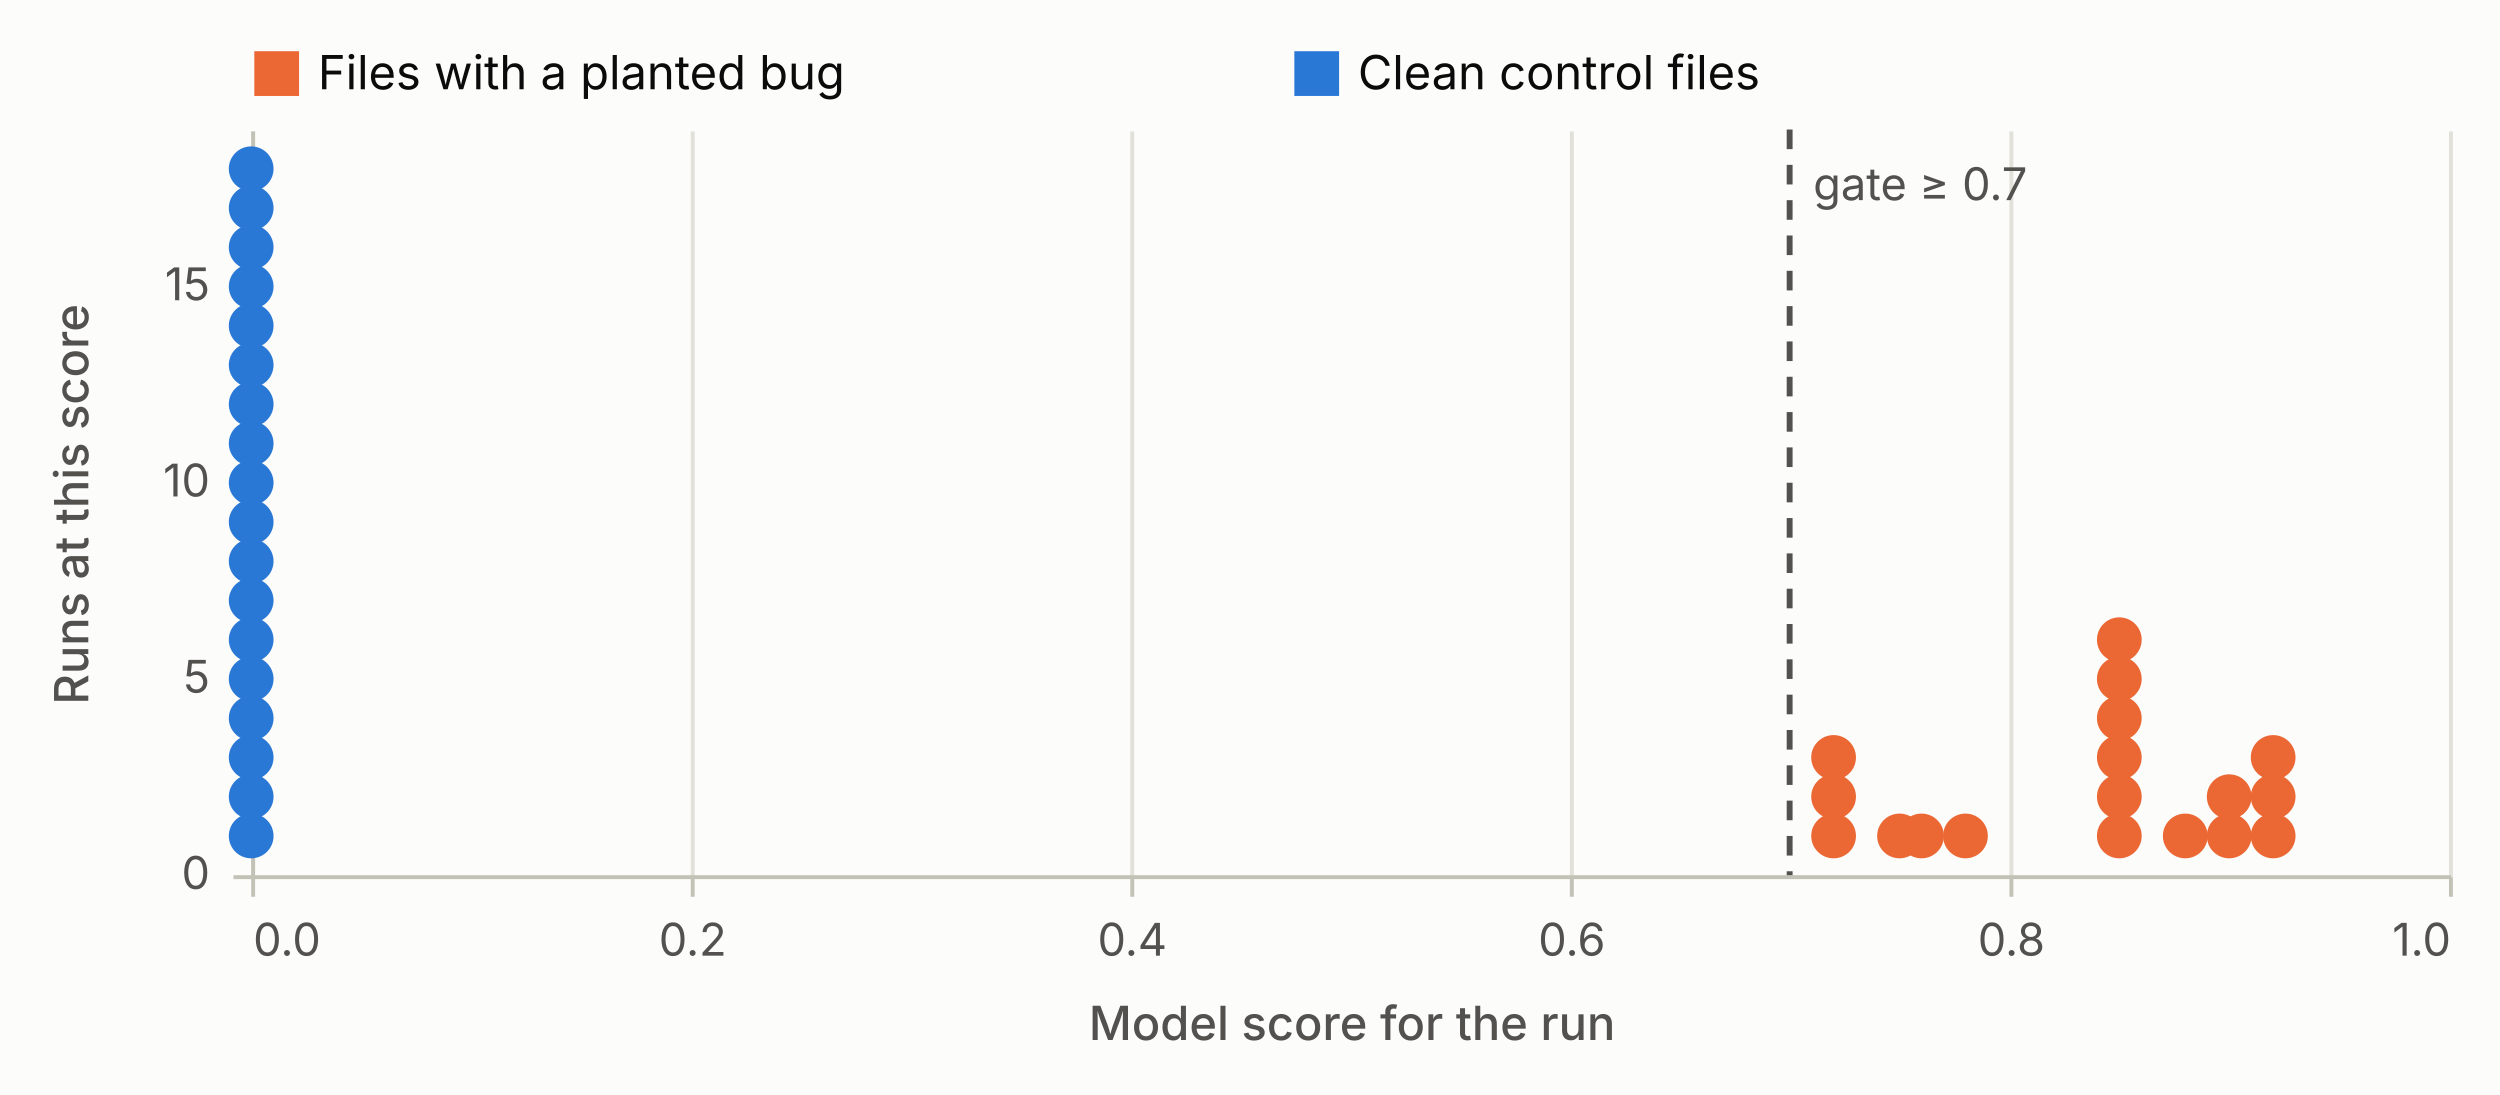
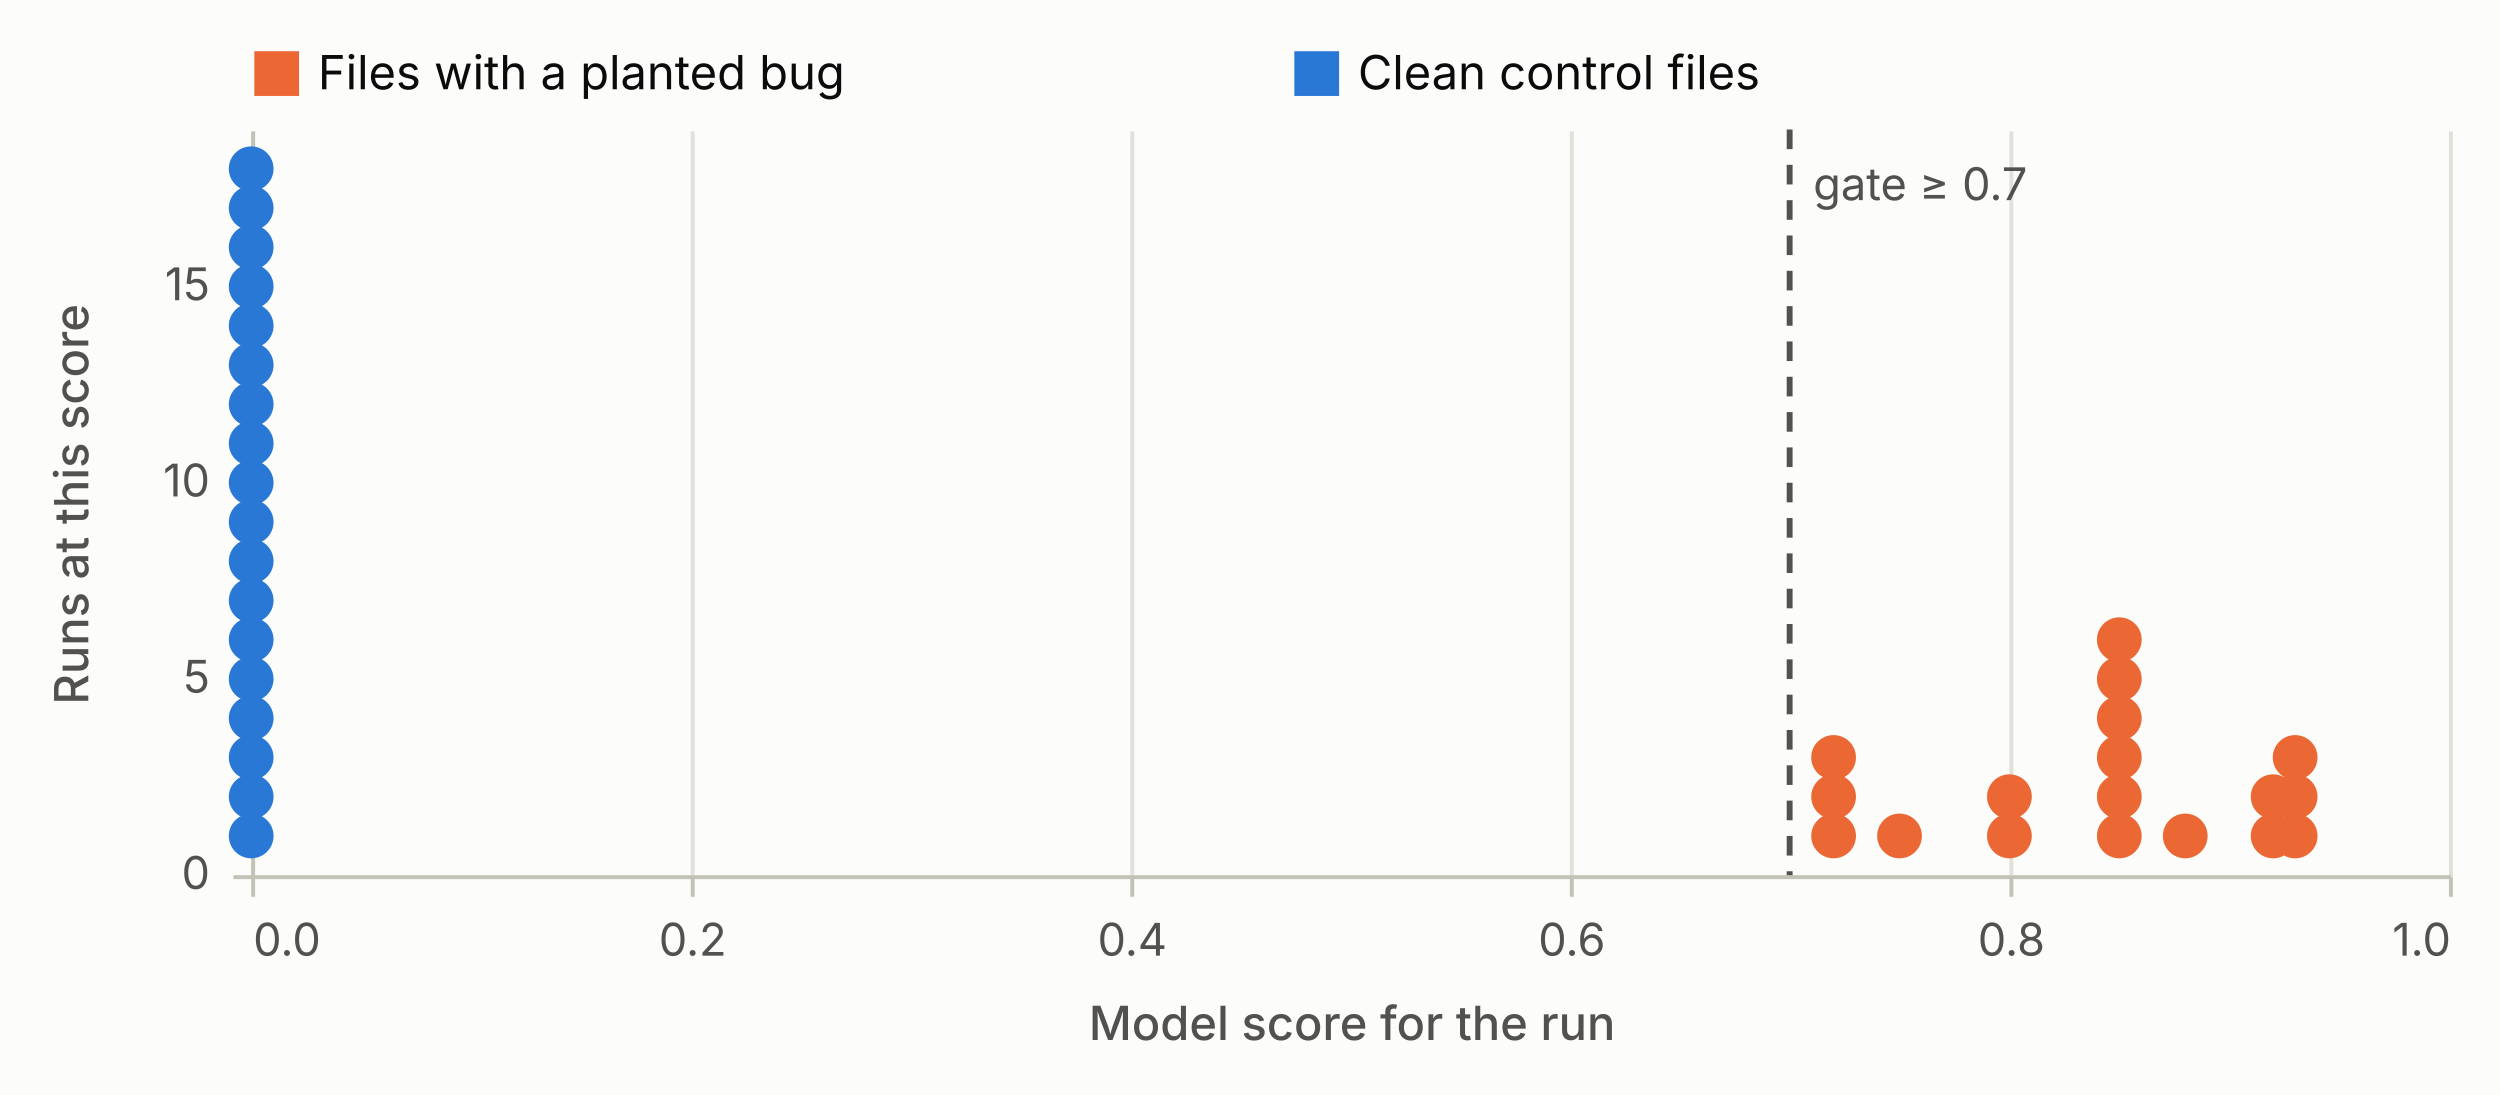
<svg xmlns="http://www.w3.org/2000/svg" style="background:#fcfcfb" version="1.1" class="marks" width="637" height="279" viewBox="0 0 637 279">
  <rect width="637" height="279" fill="#fcfcfb" />
  <g fill="none" stroke-miterlimit="4" transform="translate(64,33)">
    <g class="mark-group role-frame root" role="graphics-object" aria-roledescription="group mark container">
      <g transform="translate(0,0)">
        <path class="background" aria-hidden="true" d="M0,0h560v190h-560Z" />
        <g>
          <g class="mark-group role-axis" aria-hidden="true">
            <g transform="translate(0.5,190.5)">
              <path class="background" aria-hidden="true" d="M0,0h0v0h0Z" pointer-events="none" />
              <g>
                <g class="mark-rule role-axis-grid" pointer-events="none">
                  <line transform="translate(0,-190)" x2="0" y2="190" stroke="#e1e0d9" stroke-width="1" opacity="1" />
                  <line transform="translate(112,-190)" x2="0" y2="190" stroke="#e1e0d9" stroke-width="1" opacity="1" />
                  <line transform="translate(224,-190)" x2="0" y2="190" stroke="#e1e0d9" stroke-width="1" opacity="1" />
                  <line transform="translate(336,-190)" x2="0" y2="190" stroke="#e1e0d9" stroke-width="1" opacity="1" />
                  <line transform="translate(448,-190)" x2="0" y2="190" stroke="#e1e0d9" stroke-width="1" opacity="1" />
                  <line transform="translate(560,-190)" x2="0" y2="190" stroke="#e1e0d9" stroke-width="1" opacity="1" />
                </g>
              </g>
              <path class="foreground" aria-hidden="true" d="" pointer-events="none" display="none" />
            </g>
          </g>
          <g class="mark-group role-axis" role="graphics-symbol" aria-roledescription="axis" aria-label="X-axis titled 'Model score for the run' for a linear scale with values from 0.0 to 1.0">
            <g transform="translate(0.5,190.5)">
              <path class="background" aria-hidden="true" d="M0,0h0v0h0Z" pointer-events="none" />
              <g>
                <g class="mark-rule role-axis-tick" pointer-events="none">
                  <line transform="translate(0,0)" x2="0" y2="5" stroke="#c3c2b7" stroke-width="1" opacity="1" />
                  <line transform="translate(112,0)" x2="0" y2="5" stroke="#c3c2b7" stroke-width="1" opacity="1" />
                  <line transform="translate(224,0)" x2="0" y2="5" stroke="#c3c2b7" stroke-width="1" opacity="1" />
                  <line transform="translate(336,0)" x2="0" y2="5" stroke="#c3c2b7" stroke-width="1" opacity="1" />
                  <line transform="translate(448,0)" x2="0" y2="5" stroke="#c3c2b7" stroke-width="1" opacity="1" />
                  <line transform="translate(560,0)" x2="0" y2="5" stroke="#c3c2b7" stroke-width="1" opacity="1" />
                </g>
                <g class="mark-text role-axis-label" pointer-events="none">
                  <text text-anchor="start" transform="translate(0,20)" font-family="system-ui, -apple-system, &quot;Segoe UI&quot;, sans-serif" font-size="11.5px" fill="#52514e" opacity="1">0.0</text>
                  <text text-anchor="middle" transform="translate(112,20)" font-family="system-ui, -apple-system, &quot;Segoe UI&quot;, sans-serif" font-size="11.5px" fill="#52514e" opacity="1">0.2</text>
                  <text text-anchor="middle" transform="translate(224,20)" font-family="system-ui, -apple-system, &quot;Segoe UI&quot;, sans-serif" font-size="11.5px" fill="#52514e" opacity="1">0.4</text>
                  <text text-anchor="middle" transform="translate(336,20)" font-family="system-ui, -apple-system, &quot;Segoe UI&quot;, sans-serif" font-size="11.5px" fill="#52514e" opacity="1">0.6</text>
                  <text text-anchor="middle" transform="translate(448,20)" font-family="system-ui, -apple-system, &quot;Segoe UI&quot;, sans-serif" font-size="11.5px" fill="#52514e" opacity="1">0.8</text>
                  <text text-anchor="end" transform="translate(560,20)" font-family="system-ui, -apple-system, &quot;Segoe UI&quot;, sans-serif" font-size="11.5px" fill="#52514e" opacity="1">1.0</text>
                </g>
                <g class="mark-rule role-axis-domain" pointer-events="none">
                  <line transform="translate(0,0)" x2="560" y2="0" stroke="#c3c2b7" stroke-width="1" opacity="1" />
                </g>
                <g class="mark-text role-axis-title" pointer-events="none">
                  <text text-anchor="middle" transform="translate(280,41.5)" font-family="system-ui, -apple-system, &quot;Segoe UI&quot;, sans-serif" font-size="12px" font-weight="500" fill="#52514e" opacity="1">Model score for the run</text>
                </g>
              </g>
              <path class="foreground" aria-hidden="true" d="" pointer-events="none" display="none" />
            </g>
          </g>
          <g class="mark-group role-axis" role="graphics-symbol" aria-roledescription="axis" aria-label="Y-axis titled 'Runs at this score' for a linear scale with values from 0 to 19">
            <g transform="translate(0.5,0.5)">
              <path class="background" aria-hidden="true" d="M0,0h0v0h0Z" pointer-events="none" />
              <g>
                <g class="mark-rule role-axis-tick" pointer-events="none">
                  <line transform="translate(0,190)" x2="-5" y2="0" stroke="#c3c2b7" stroke-width="1" opacity="1" />
                  <line transform="translate(0,140)" x2="-5" y2="0" stroke="#c3c2b7" stroke-width="1" opacity="1" />
                  <line transform="translate(0,90)" x2="-5" y2="0" stroke="#c3c2b7" stroke-width="1" opacity="1" />
                  <line transform="translate(0,40)" x2="-5" y2="0" stroke="#c3c2b7" stroke-width="1" opacity="1" />
                </g>
                <g class="mark-text role-axis-label" pointer-events="none">
                  <text text-anchor="end" transform="translate(-11,193)" font-family="system-ui, -apple-system, &quot;Segoe UI&quot;, sans-serif" font-size="11.5px" fill="#52514e" opacity="1">0</text>
                  <text text-anchor="end" transform="translate(-11,143)" font-family="system-ui, -apple-system, &quot;Segoe UI&quot;, sans-serif" font-size="11.5px" fill="#52514e" opacity="1">5</text>
                  <text text-anchor="end" transform="translate(-11,93)" font-family="system-ui, -apple-system, &quot;Segoe UI&quot;, sans-serif" font-size="11.5px" fill="#52514e" opacity="1">10</text>
                  <text text-anchor="end" transform="translate(-11,43)" font-family="system-ui, -apple-system, &quot;Segoe UI&quot;, sans-serif" font-size="11.5px" fill="#52514e" opacity="1">15</text>
                </g>
                <g class="mark-rule role-axis-domain" pointer-events="none">
                  <line transform="translate(0,190)" x2="0" y2="-190" stroke="#c3c2b7" stroke-width="1" opacity="1" />
                </g>
                <g class="mark-text role-axis-title" pointer-events="none">
                  <text text-anchor="middle" transform="translate(-39,95) rotate(-90) translate(0,-3)" font-family="system-ui, -apple-system, &quot;Segoe UI&quot;, sans-serif" font-size="12px" font-weight="500" fill="#52514e" opacity="1">Runs at this score</text>
                </g>
              </g>
              <path class="foreground" aria-hidden="true" d="" pointer-events="none" display="none" />
            </g>
          </g>
          <g class="mark-rule role-mark layer_0_marks" role="graphics-object" aria-roledescription="rule mark container">
            <line aria-label="threshold: 0.7" role="graphics-symbol" aria-roledescription="rule mark" transform="translate(392,0)" x2="0" y2="190" stroke="#52514e" stroke-width="1.5" stroke-dasharray="5,4" />
          </g>
          <g class="mark-text role-mark layer_1_marks" role="graphics-object" aria-roledescription="text mark container">
            <text aria-label="threshold: 0.7; label: gate ≥ 0.7" role="graphics-symbol" aria-roledescription="text mark" text-anchor="start" transform="translate(398,18)" font-family="system-ui, -apple-system, &quot;Segoe UI&quot;, sans-serif" font-size="11.5px" fill="#52514e">gate ≥ 0.7</text>
          </g>
          <g class="mark-symbol role-mark layer_2_marks" role="graphics-object" aria-roledescription="symbol mark container">
            <path aria-label="score: 0; stack: 1; group: Clean control files" role="graphics-symbol" aria-roledescription="circle" transform="translate(0,180)" d="M5.701,0A5.701,5.701,0,1,1,-5.701,0A5.701,5.701,0,1,1,5.701,0" fill="#2a78d6" stroke-width="2" opacity="1" />
            <path aria-label="score: 0; stack: 2; group: Clean control files" role="graphics-symbol" aria-roledescription="circle" transform="translate(0,170)" d="M5.701,0A5.701,5.701,0,1,1,-5.701,0A5.701,5.701,0,1,1,5.701,0" fill="#2a78d6" stroke-width="2" opacity="1" />
            <path aria-label="score: 0; stack: 3; group: Clean control files" role="graphics-symbol" aria-roledescription="circle" transform="translate(0,160)" d="M5.701,0A5.701,5.701,0,1,1,-5.701,0A5.701,5.701,0,1,1,5.701,0" fill="#2a78d6" stroke-width="2" opacity="1" />
            <path aria-label="score: 0.85; stack: 1; group: Files with a planted bug" role="graphics-symbol" aria-roledescription="circle" transform="translate(476,180)" d="M5.701,0A5.701,5.701,0,1,1,-5.701,0A5.701,5.701,0,1,1,5.701,0" fill="#eb6834" stroke-width="2" opacity="1" />
            <path aria-label="score: 0.85; stack: 2; group: Files with a planted bug" role="graphics-symbol" aria-roledescription="circle" transform="translate(476,170)" d="M5.701,0A5.701,5.701,0,1,1,-5.701,0A5.701,5.701,0,1,1,5.701,0" fill="#eb6834" stroke-width="2" opacity="1" />
            <path aria-label="score: 0.85; stack: 3; group: Files with a planted bug" role="graphics-symbol" aria-roledescription="circle" transform="translate(476,160)" d="M5.701,0A5.701,5.701,0,1,1,-5.701,0A5.701,5.701,0,1,1,5.701,0" fill="#eb6834" stroke-width="2" opacity="1" />
            <path aria-label="score: 0; stack: 4; group: Clean control files" role="graphics-symbol" aria-roledescription="circle" transform="translate(0,150)" d="M5.701,0A5.701,5.701,0,1,1,-5.701,0A5.701,5.701,0,1,1,5.701,0" fill="#2a78d6" stroke-width="2" opacity="1" />
            <path aria-label="score: 0; stack: 5; group: Clean control files" role="graphics-symbol" aria-roledescription="circle" transform="translate(0,140)" d="M5.701,0A5.701,5.701,0,1,1,-5.701,0A5.701,5.701,0,1,1,5.701,0" fill="#2a78d6" stroke-width="2" opacity="1" />
            <path aria-label="score: 0; stack: 6; group: Clean control files" role="graphics-symbol" aria-roledescription="circle" transform="translate(0,130)" d="M5.701,0A5.701,5.701,0,1,1,-5.701,0A5.701,5.701,0,1,1,5.701,0" fill="#2a78d6" stroke-width="2" opacity="1" />
            <path aria-label="score: 0.85; stack: 4; group: Files with a planted bug" role="graphics-symbol" aria-roledescription="circle" transform="translate(476,150)" d="M5.701,0A5.701,5.701,0,1,1,-5.701,0A5.701,5.701,0,1,1,5.701,0" fill="#eb6834" stroke-width="2" opacity="1" />
+             <path aria-label="score: 0.92; stack: 1; group: Files with a planted bug" role="graphics-symbol" aria-roledescription="circle" transform="translate(515.2,180)" d="M5.701,0A5.701,5.701,0,1,1,-5.701,0A5.701,5.701,0,1,1,5.701,0" fill="#eb6834" stroke-width="2" opacity="1" />
            <path aria-label="score: 0.85; stack: 5; group: Files with a planted bug" role="graphics-symbol" aria-roledescription="circle" transform="translate(476,140)" d="M5.701,0A5.701,5.701,0,1,1,-5.701,0A5.701,5.701,0,1,1,5.701,0" fill="#eb6834" stroke-width="2" opacity="1" />
-             <path aria-label="score: 0.85; stack: 6; group: Files with a planted bug" role="graphics-symbol" aria-roledescription="circle" transform="translate(476,130)" d="M5.701,0A5.701,5.701,0,1,1,-5.701,0A5.701,5.701,0,1,1,5.701,0" fill="#eb6834" stroke-width="2" opacity="1" />
            <path aria-label="score: 0.72; stack: 1; group: Files with a planted bug" role="graphics-symbol" aria-roledescription="circle" transform="translate(403.2,180)" d="M5.701,0A5.701,5.701,0,1,1,-5.701,0A5.701,5.701,0,1,1,5.701,0" fill="#eb6834" stroke-width="2" opacity="1" />
            <path aria-label="score: 0.72; stack: 2; group: Files with a planted bug" role="graphics-symbol" aria-roledescription="circle" transform="translate(403.2,170)" d="M5.701,0A5.701,5.701,0,1,1,-5.701,0A5.701,5.701,0,1,1,5.701,0" fill="#eb6834" stroke-width="2" opacity="1" />
-             <path aria-label="score: 0.75; stack: 1; group: Files with a planted bug" role="graphics-symbol" aria-roledescription="circle" transform="translate(420,180)" d="M5.701,0A5.701,5.701,0,1,1,-5.701,0A5.701,5.701,0,1,1,5.701,0" fill="#eb6834" stroke-width="2" opacity="1" />
+             <path aria-label="score: 0.72; stack: 3; group: Files with a planted bug" role="graphics-symbol" aria-roledescription="circle" transform="translate(403.2,160)" d="M5.701,0A5.701,5.701,0,1,1,-5.701,0A5.701,5.701,0,1,1,5.701,0" fill="#eb6834" stroke-width="2" opacity="1" />
            <path aria-label="score: 0; stack: 7; group: Clean control files" role="graphics-symbol" aria-roledescription="circle" transform="translate(0,120)" d="M5.701,0A5.701,5.701,0,1,1,-5.701,0A5.701,5.701,0,1,1,5.701,0" fill="#2a78d6" stroke-width="2" opacity="1" />
            <path aria-label="score: 0; stack: 8; group: Clean control files" role="graphics-symbol" aria-roledescription="circle" transform="translate(0,110)" d="M5.701,0A5.701,5.701,0,1,1,-5.701,0A5.701,5.701,0,1,1,5.701,0" fill="#2a78d6" stroke-width="2" opacity="1" />
            <path aria-label="score: 0; stack: 9; group: Clean control files" role="graphics-symbol" aria-roledescription="circle" transform="translate(0,100)" d="M5.701,0A5.701,5.701,0,1,1,-5.701,0A5.701,5.701,0,1,1,5.701,0" fill="#2a78d6" stroke-width="2" opacity="1" />
            <path aria-label="score: 0; stack: 10; group: Clean control files" role="graphics-symbol" aria-roledescription="circle" transform="translate(0,90)" d="M5.701,0A5.701,5.701,0,1,1,-5.701,0A5.701,5.701,0,1,1,5.701,0" fill="#2a78d6" stroke-width="2" opacity="1" />
            <path aria-label="score: 0; stack: 11; group: Clean control files" role="graphics-symbol" aria-roledescription="circle" transform="translate(0,80)" d="M5.701,0A5.701,5.701,0,1,1,-5.701,0A5.701,5.701,0,1,1,5.701,0" fill="#2a78d6" stroke-width="2" opacity="1" />
            <path aria-label="score: 0; stack: 12; group: Clean control files" role="graphics-symbol" aria-roledescription="circle" transform="translate(0,70)" d="M5.701,0A5.701,5.701,0,1,1,-5.701,0A5.701,5.701,0,1,1,5.701,0" fill="#2a78d6" stroke-width="2" opacity="1" />
            <path aria-label="score: 0; stack: 13; group: Clean control files" role="graphics-symbol" aria-roledescription="circle" transform="translate(0,60)" d="M5.701,0A5.701,5.701,0,1,1,-5.701,0A5.701,5.701,0,1,1,5.701,0" fill="#2a78d6" stroke-width="2" opacity="1" />
            <path aria-label="score: 0; stack: 14; group: Clean control files" role="graphics-symbol" aria-roledescription="circle" transform="translate(0,50)" d="M5.701,0A5.701,5.701,0,1,1,-5.701,0A5.701,5.701,0,1,1,5.701,0" fill="#2a78d6" stroke-width="2" opacity="1" />
            <path aria-label="score: 0; stack: 15; group: Clean control files" role="graphics-symbol" aria-roledescription="circle" transform="translate(0,40)" d="M5.701,0A5.701,5.701,0,1,1,-5.701,0A5.701,5.701,0,1,1,5.701,0" fill="#2a78d6" stroke-width="2" opacity="1" />
-             <path aria-label="score: 0.92; stack: 1; group: Files with a planted bug" role="graphics-symbol" aria-roledescription="circle" transform="translate(515.2,180)" d="M5.701,0A5.701,5.701,0,1,1,-5.701,0A5.701,5.701,0,1,1,5.701,0" fill="#eb6834" stroke-width="2" opacity="1" />
-             <path aria-label="score: 0.92; stack: 2; group: Files with a planted bug" role="graphics-symbol" aria-roledescription="circle" transform="translate(515.2,170)" d="M5.701,0A5.701,5.701,0,1,1,-5.701,0A5.701,5.701,0,1,1,5.701,0" fill="#eb6834" stroke-width="2" opacity="1" />
-             <path aria-label="score: 0.92; stack: 3; group: Files with a planted bug" role="graphics-symbol" aria-roledescription="circle" transform="translate(515.2,160)" d="M5.701,0A5.701,5.701,0,1,1,-5.701,0A5.701,5.701,0,1,1,5.701,0" fill="#eb6834" stroke-width="2" opacity="1" />
+             <path aria-label="score: 0.93; stack: 1; group: Files with a planted bug" role="graphics-symbol" aria-roledescription="circle" transform="translate(520.8,180)" d="M5.701,0A5.701,5.701,0,1,1,-5.701,0A5.701,5.701,0,1,1,5.701,0" fill="#eb6834" stroke-width="2" opacity="1" />
+             <path aria-label="score: 0.93; stack: 2; group: Files with a planted bug" role="graphics-symbol" aria-roledescription="circle" transform="translate(520.8,170)" d="M5.701,0A5.701,5.701,0,1,1,-5.701,0A5.701,5.701,0,1,1,5.701,0" fill="#eb6834" stroke-width="2" opacity="1" />
+             <path aria-label="score: 0.93; stack: 3; group: Files with a planted bug" role="graphics-symbol" aria-roledescription="circle" transform="translate(520.8,160)" d="M5.701,0A5.701,5.701,0,1,1,-5.701,0A5.701,5.701,0,1,1,5.701,0" fill="#eb6834" stroke-width="2" opacity="1" />
            <path aria-label="score: 0; stack: 16; group: Clean control files" role="graphics-symbol" aria-roledescription="circle" transform="translate(0,30)" d="M5.701,0A5.701,5.701,0,1,1,-5.701,0A5.701,5.701,0,1,1,5.701,0" fill="#2a78d6" stroke-width="2" opacity="1" />
            <path aria-label="score: 0; stack: 17; group: Clean control files" role="graphics-symbol" aria-roledescription="circle" transform="translate(0,20)" d="M5.701,0A5.701,5.701,0,1,1,-5.701,0A5.701,5.701,0,1,1,5.701,0" fill="#2a78d6" stroke-width="2" opacity="1" />
            <path aria-label="score: 0; stack: 18; group: Clean control files" role="graphics-symbol" aria-roledescription="circle" transform="translate(0,10)" d="M5.701,0A5.701,5.701,0,1,1,-5.701,0A5.701,5.701,0,1,1,5.701,0" fill="#2a78d6" stroke-width="2" opacity="1" />
-             <path aria-label="score: 0.9; stack: 1; group: Files with a planted bug" role="graphics-symbol" aria-roledescription="circle" transform="translate(504,180)" d="M5.701,0A5.701,5.701,0,1,1,-5.701,0A5.701,5.701,0,1,1,5.701,0" fill="#eb6834" stroke-width="2" opacity="1" />
            <path aria-label="score: 0.88; stack: 1; group: Files with a planted bug" role="graphics-symbol" aria-roledescription="circle" transform="translate(492.8,180)" d="M5.701,0A5.701,5.701,0,1,1,-5.701,0A5.701,5.701,0,1,1,5.701,0" fill="#eb6834" stroke-width="2" opacity="1" />
-             <path aria-label="score: 0.9; stack: 2; group: Files with a planted bug" role="graphics-symbol" aria-roledescription="circle" transform="translate(504,170)" d="M5.701,0A5.701,5.701,0,1,1,-5.701,0A5.701,5.701,0,1,1,5.701,0" fill="#eb6834" stroke-width="2" opacity="1" />
-             <path aria-label="score: 0.72; stack: 3; group: Files with a planted bug" role="graphics-symbol" aria-roledescription="circle" transform="translate(403.2,160)" d="M5.701,0A5.701,5.701,0,1,1,-5.701,0A5.701,5.701,0,1,1,5.701,0" fill="#eb6834" stroke-width="2" opacity="1" />
-             <path aria-label="score: 0.78; stack: 1; group: Files with a planted bug" role="graphics-symbol" aria-roledescription="circle" transform="translate(436.8,180)" d="M5.701,0A5.701,5.701,0,1,1,-5.701,0A5.701,5.701,0,1,1,5.701,0" fill="#eb6834" stroke-width="2" opacity="1" />
-             <path aria-label="score: 0.76; stack: 1; group: Files with a planted bug" role="graphics-symbol" aria-roledescription="circle" transform="translate(425.6,180)" d="M5.701,0A5.701,5.701,0,1,1,-5.701,0A5.701,5.701,0,1,1,5.701,0" fill="#eb6834" stroke-width="2" opacity="1" />
+             <path aria-label="score: 0.92; stack: 2; group: Files with a planted bug" role="graphics-symbol" aria-roledescription="circle" transform="translate(515.2,170)" d="M5.701,0A5.701,5.701,0,1,1,-5.701,0A5.701,5.701,0,1,1,5.701,0" fill="#eb6834" stroke-width="2" opacity="1" />
+             <path aria-label="score: 0.85; stack: 6; group: Files with a planted bug" role="graphics-symbol" aria-roledescription="circle" transform="translate(476,130)" d="M5.701,0A5.701,5.701,0,1,1,-5.701,0A5.701,5.701,0,1,1,5.701,0" fill="#eb6834" stroke-width="2" opacity="1" />
+             <path aria-label="score: 0.8; stack: 1; group: Files with a planted bug" role="graphics-symbol" aria-roledescription="circle" transform="translate(448,180)" d="M5.701,0A5.701,5.701,0,1,1,-5.701,0A5.701,5.701,0,1,1,5.701,0" fill="#eb6834" stroke-width="2" opacity="1" />
+             <path aria-label="score: 0.8; stack: 2; group: Files with a planted bug" role="graphics-symbol" aria-roledescription="circle" transform="translate(448,170)" d="M5.701,0A5.701,5.701,0,1,1,-5.701,0A5.701,5.701,0,1,1,5.701,0" fill="#eb6834" stroke-width="2" opacity="1" />
+             <path aria-label="score: 0.75; stack: 1; group: Files with a planted bug" role="graphics-symbol" aria-roledescription="circle" transform="translate(420,180)" d="M5.701,0A5.701,5.701,0,1,1,-5.701,0A5.701,5.701,0,1,1,5.701,0" fill="#eb6834" stroke-width="2" opacity="1" />
          </g>
          <g class="mark-group role-legend" role="graphics-symbol" aria-roledescription="legend" aria-label="Symbol legend for fill color with 2 values: Files with a planted bug, Clean control files">
            <g transform="translate(0,-21)">
              <path class="background" aria-hidden="true" d="M0,0h464v13h-464Z" pointer-events="none" />
              <g>
                <g class="mark-group role-legend-entry">
                  <g transform="translate(0,0)">
                    <path class="background" aria-hidden="true" d="M0,0h0v0h0Z" pointer-events="none" />
                    <g>
                      <g class="mark-group role-scope" role="graphics-object" aria-roledescription="group mark container">
                        <g transform="translate(0,0.25)">
                          <path class="background" aria-hidden="true" d="M0,0h247v12.5h-247Z" pointer-events="none" opacity="1" />
                          <g>
                            <g class="mark-symbol role-legend-symbol" pointer-events="none">
                              <path transform="translate(6.5,6.5)" d="M-5.701,-5.701h11.402v11.402h-11.402Z" fill="#eb6834" stroke-width="1.5" opacity="1" />
                            </g>
                            <g class="mark-text role-legend-label" pointer-events="none">
                              <text text-anchor="start" transform="translate(17,10.5)" font-family="system-ui, -apple-system, &quot;Segoe UI&quot;, sans-serif" font-size="12px" fill="#0b0b0b" opacity="1">Files with a planted bug</text>
                            </g>
                          </g>
                          <path class="foreground" aria-hidden="true" d="" pointer-events="none" display="none" />
                        </g>
                        <g transform="translate(265,0.25)">
                          <path class="background" aria-hidden="true" d="M0,0h199v12.5h-199Z" pointer-events="none" opacity="1" />
                          <g>
                            <g class="mark-symbol role-legend-symbol" pointer-events="none">
                              <path transform="translate(6.5,6.5)" d="M-5.701,-5.701h11.402v11.402h-11.402Z" fill="#2a78d6" stroke-width="1.5" opacity="1" />
                            </g>
                            <g class="mark-text role-legend-label" pointer-events="none">
                              <text text-anchor="start" transform="translate(17,10.5)" font-family="system-ui, -apple-system, &quot;Segoe UI&quot;, sans-serif" font-size="12px" fill="#0b0b0b" opacity="1">Clean control files</text>
                            </g>
                          </g>
                          <path class="foreground" aria-hidden="true" d="" pointer-events="none" display="none" />
                        </g>
                      </g>
                    </g>
                    <path class="foreground" aria-hidden="true" d="" pointer-events="none" display="none" />
                  </g>
                </g>
              </g>
              <path class="foreground" aria-hidden="true" d="" pointer-events="none" display="none" />
            </g>
          </g>
        </g>
        <path class="foreground" aria-hidden="true" d="" display="none" />
      </g>
    </g>
  </g>
</svg>
